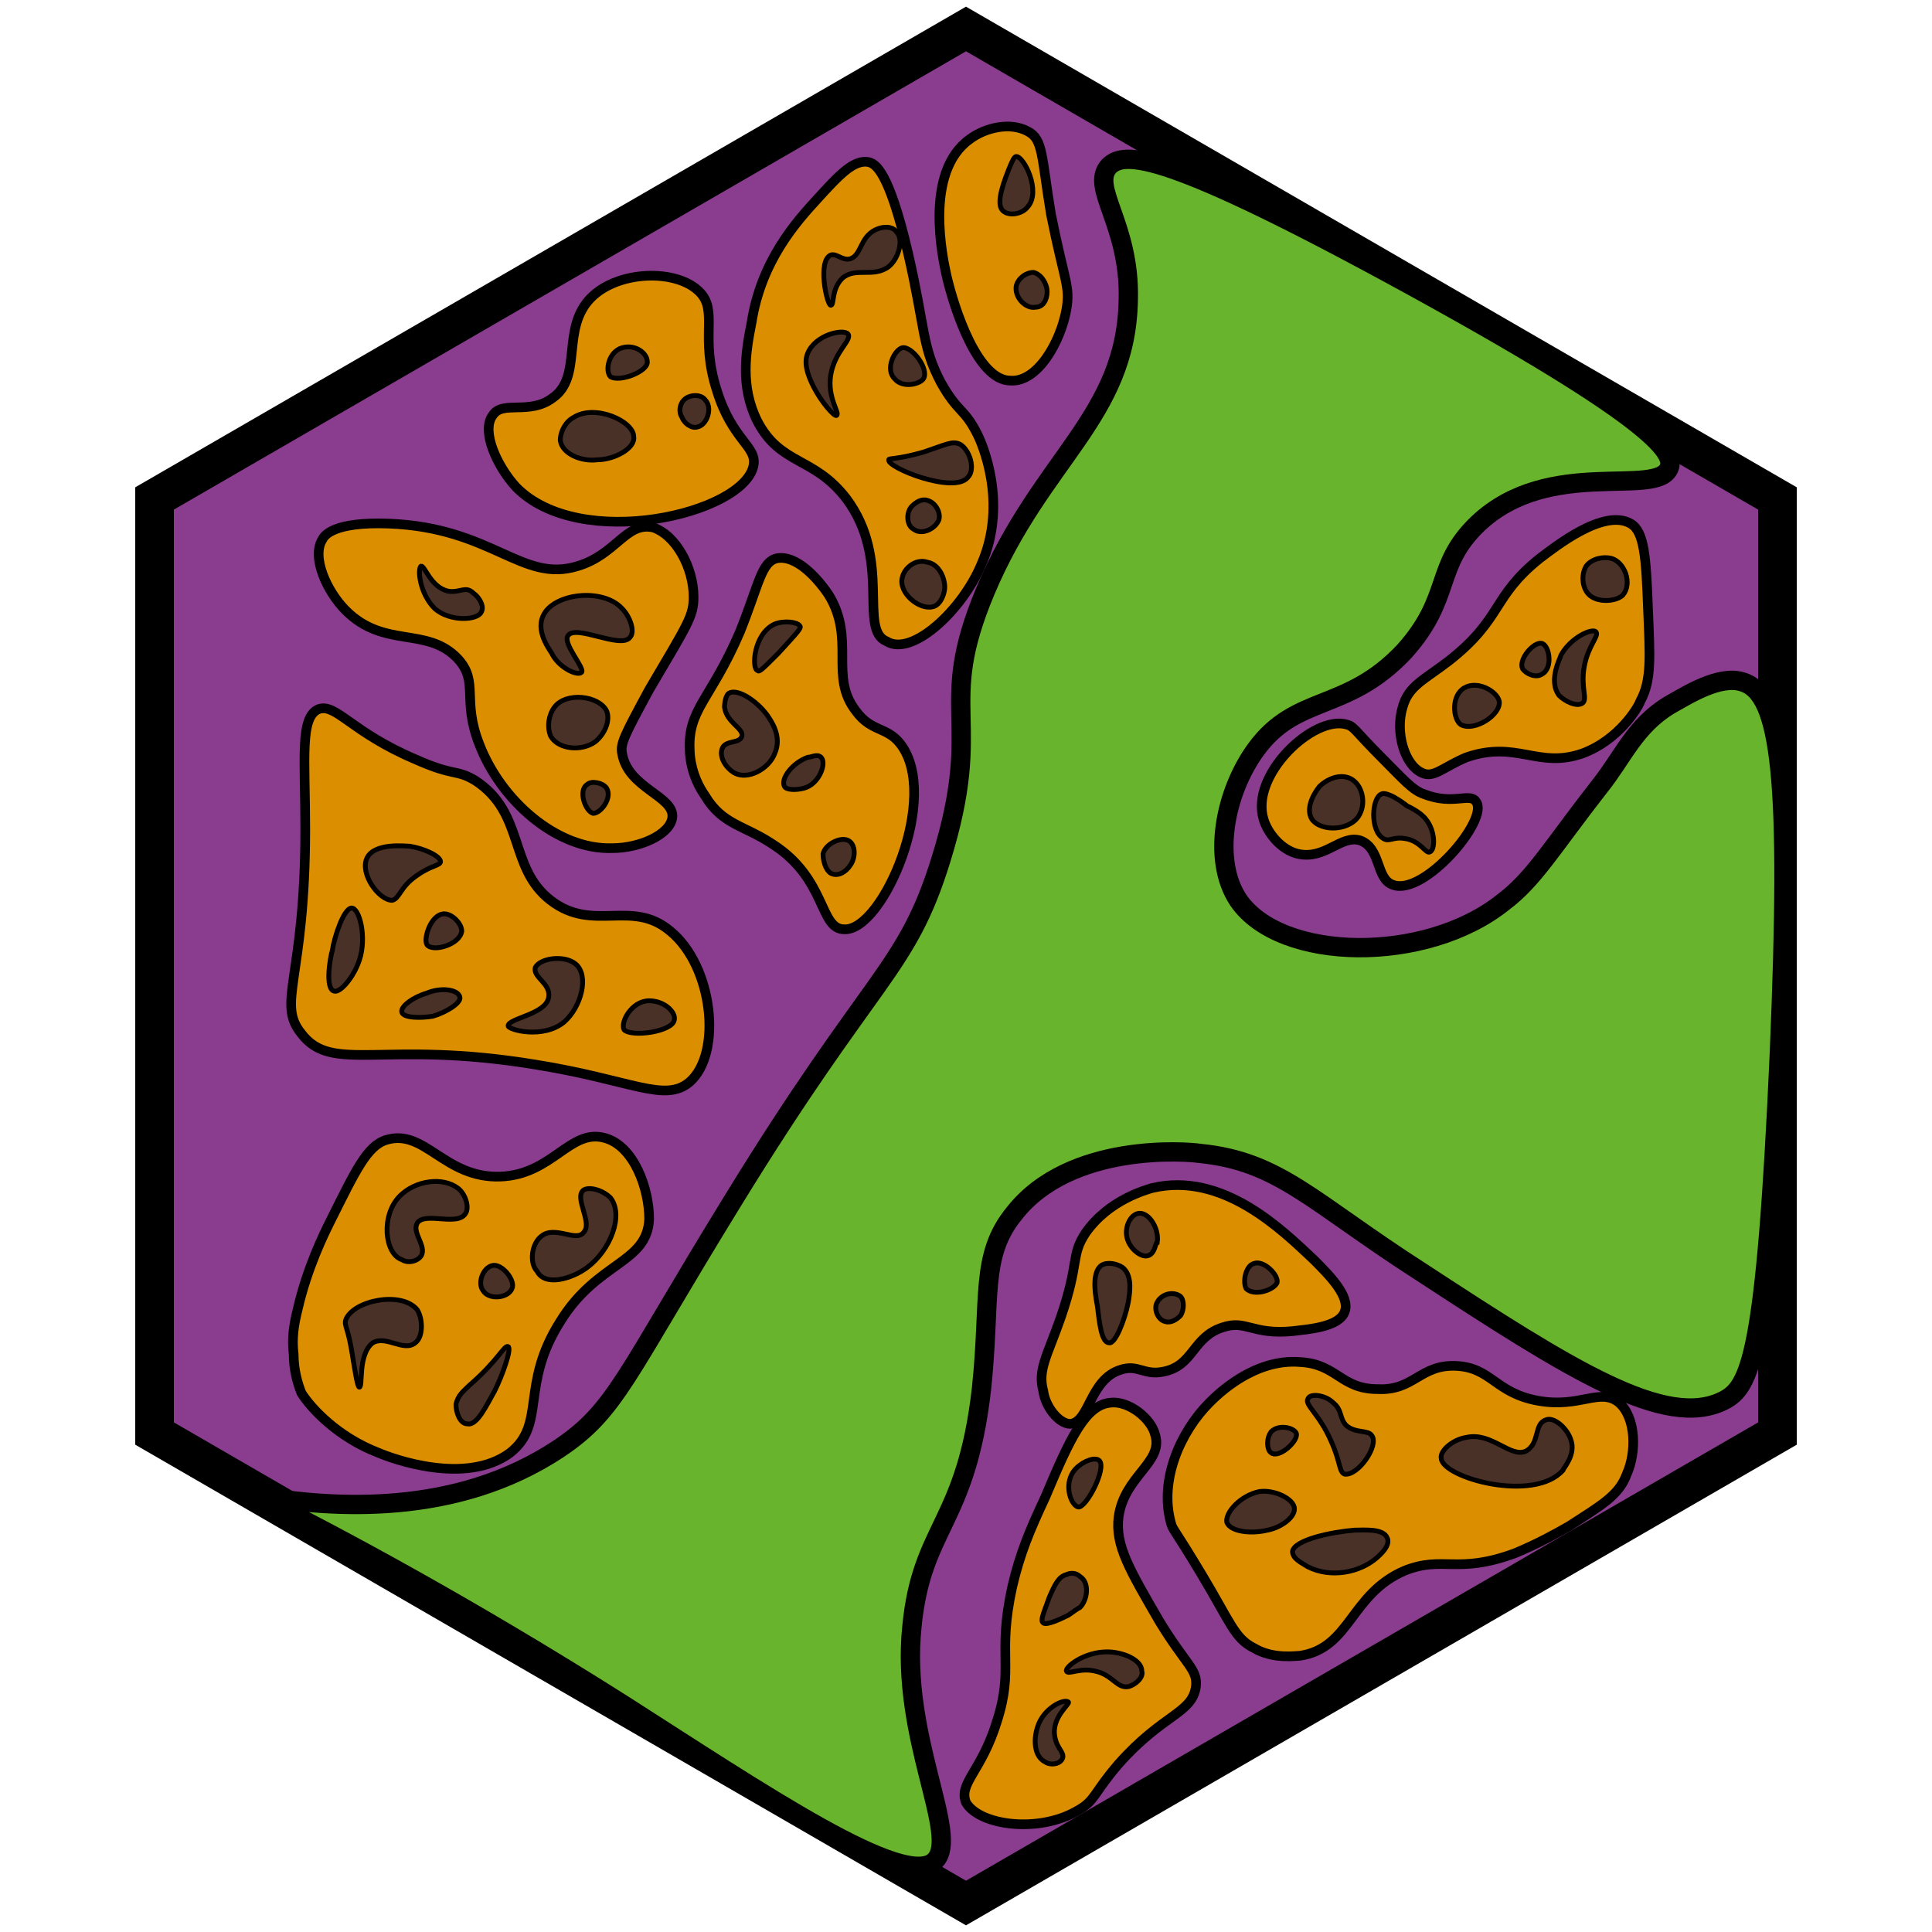
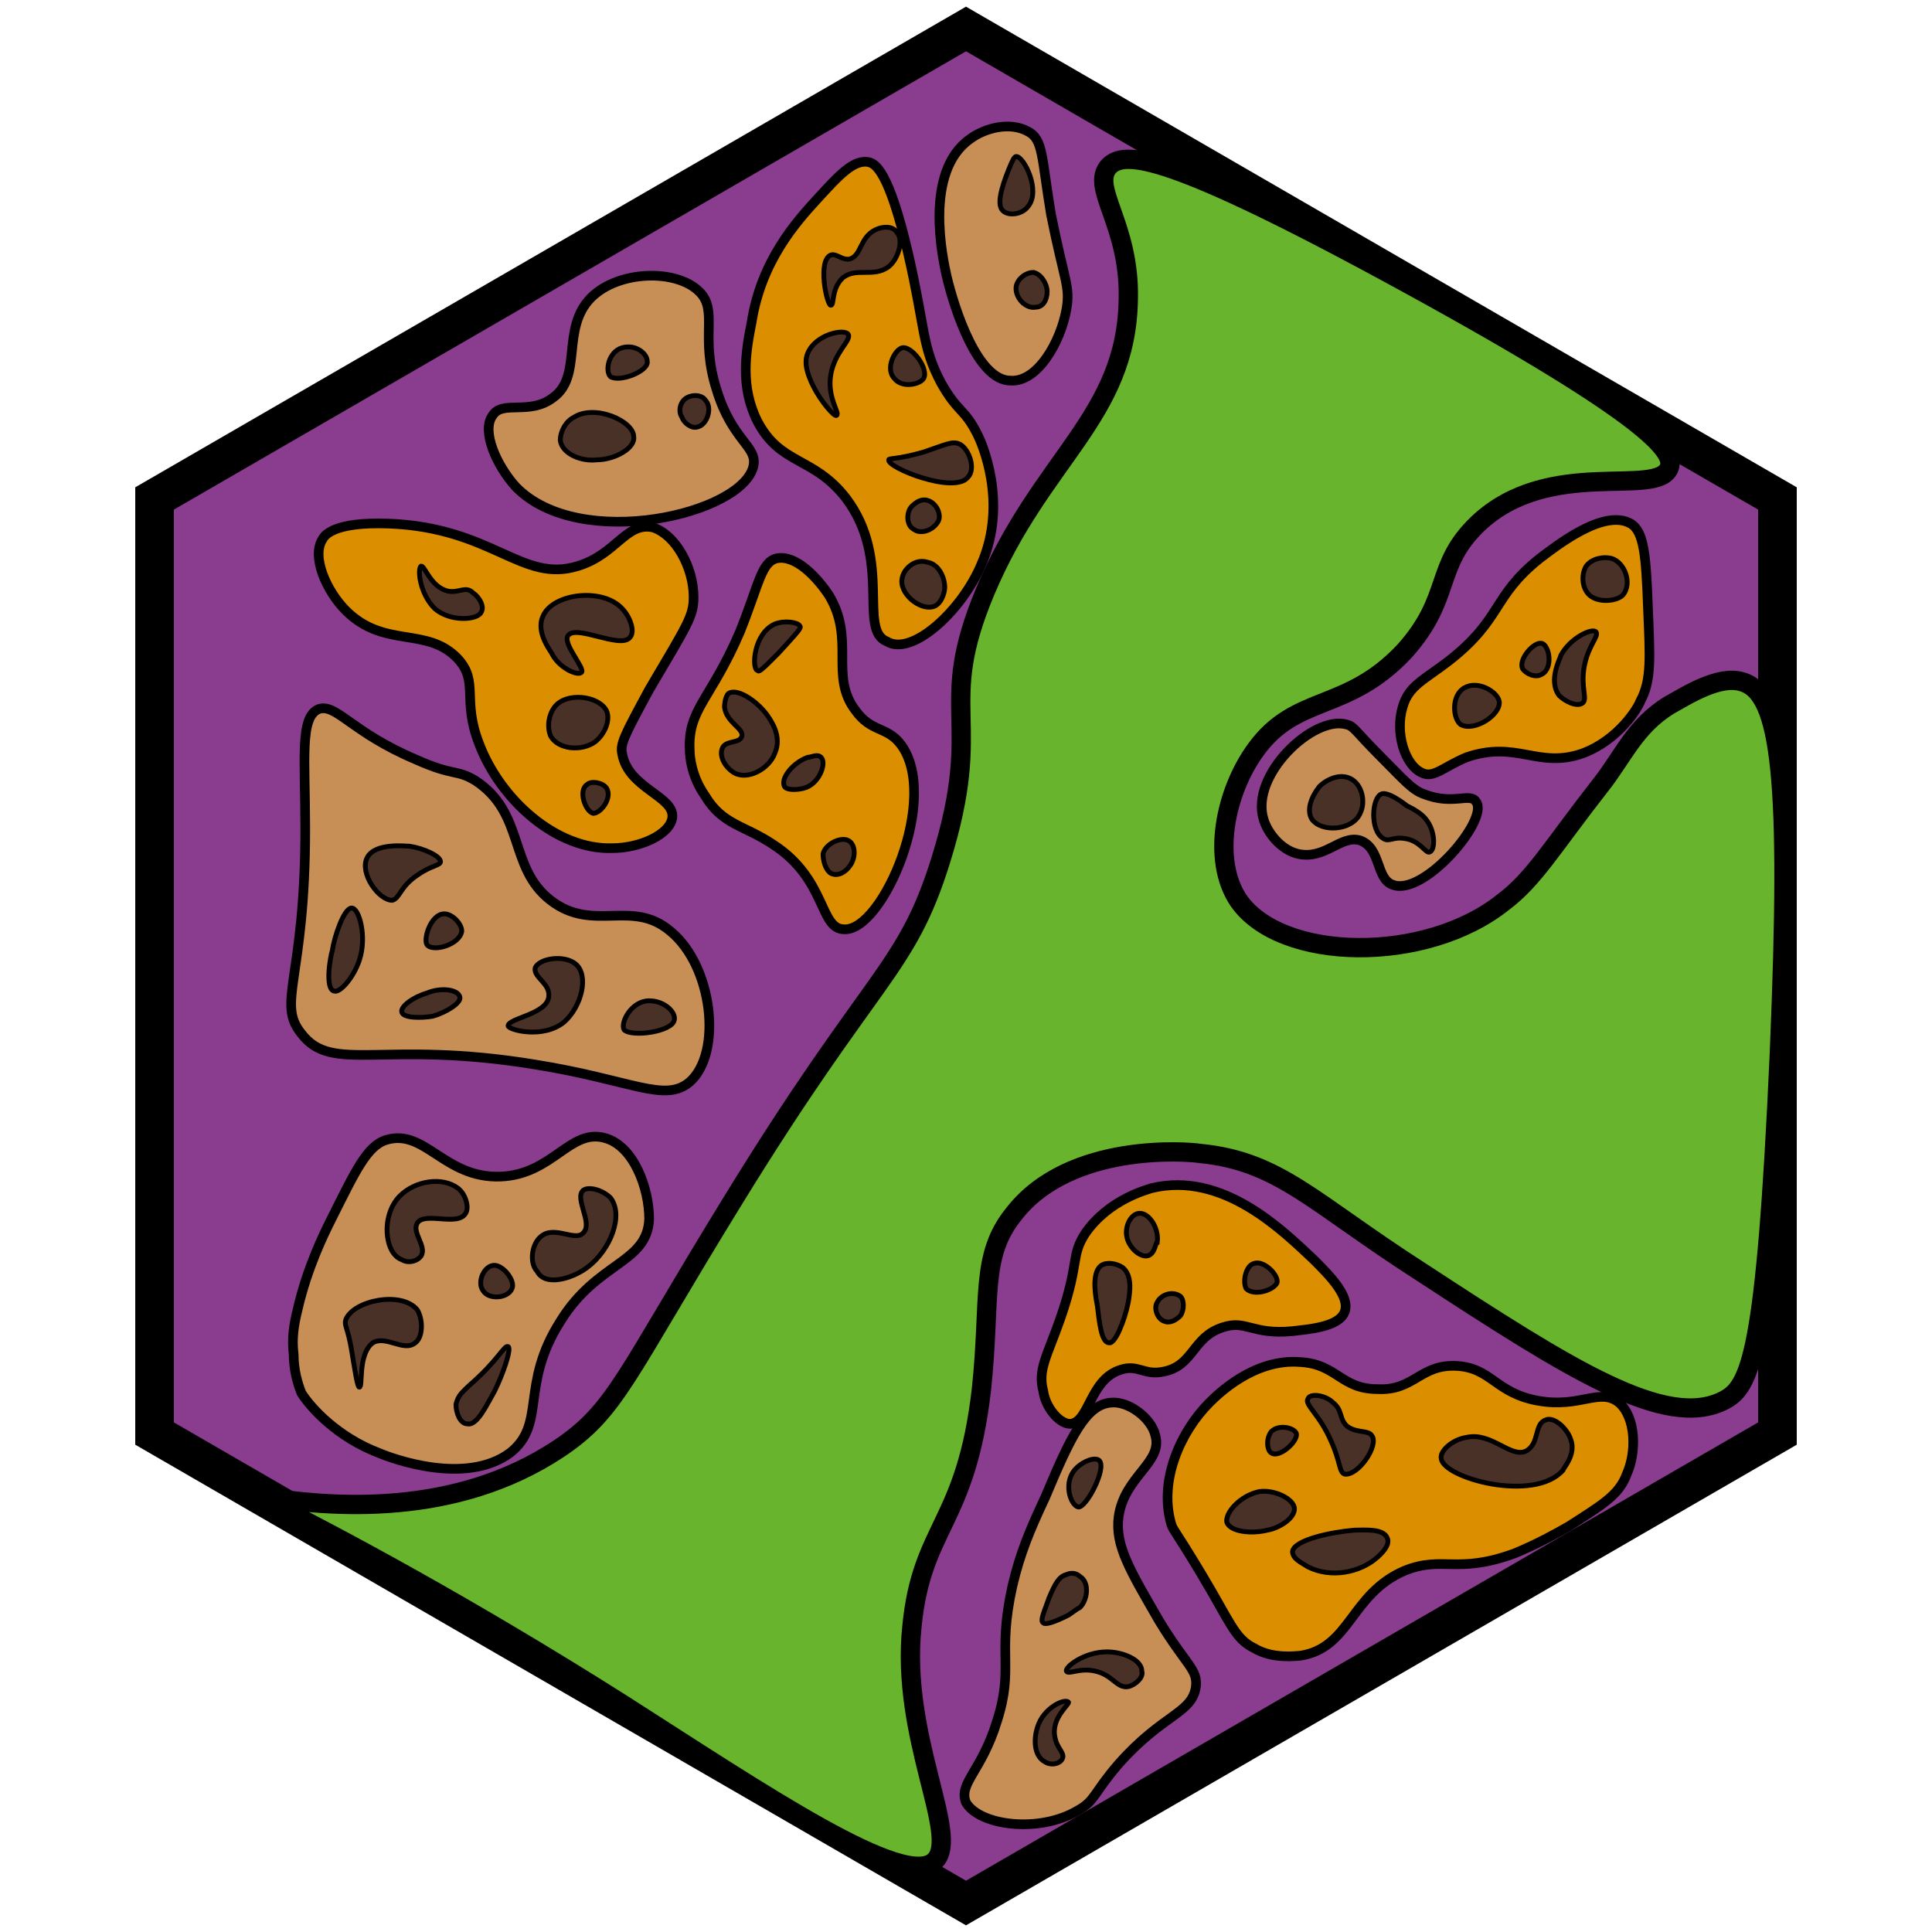
<svg xmlns="http://www.w3.org/2000/svg" version="1.1" id="Ebene_2_00000181767789207931491830000011781428836639403449_" x="0px" y="0px" viewBox="0 0 100 100" style="enable-background:new 0 0 100 100;" xml:space="preserve">
-   <style type="text/css">	.st0{fill:#8A3C8F;stroke:#000000;stroke-width:2;stroke-miterlimit:10;}	.st1{fill:#69B42D;stroke:#000000;stroke-miterlimit:10;}	.st2{fill:#DB8F00;stroke:#000000;stroke-width:0.5;stroke-miterlimit:10;}	.st3{fill:#DB8F00;stroke:#000000;stroke-width:0.5;stroke-miterlimit:10;}	.st4{fill:#493127;stroke:#000000;stroke-width:0.25;stroke-miterlimit:10;}	.st5{fill:#493127;stroke:#000000;stroke-width:0.25;stroke-miterlimit:10;}	.st6{fill:none;stroke:#000000;stroke-width:0.25;stroke-miterlimit:10;}</style>
+   <style type="text/css">	.st0{fill:#8A3C8F;stroke:#000000;stroke-width:2;stroke-miterlimit:10;}	.st1{fill:#69B42D;stroke:#000000;stroke-miterlimit:10;}	.st2{fill:#C78F55;stroke:#000000;stroke-width:0.5;stroke-miterlimit:10;}	.st3{fill:#DB8F00;stroke:#000000;stroke-width:0.5;stroke-miterlimit:10;}	.st4{fill:#493127;stroke:#000000;stroke-width:0.25;stroke-miterlimit:10;}	.st5{fill:#493127;stroke:#000000;stroke-width:0.25;stroke-miterlimit:10;}	.st6{fill:none;stroke:#000000;stroke-width:0.25;stroke-miterlimit:10;}</style>
  <polygon class="st0" points="92,25.8 50,1.5 8,25.8 8,74.2 50,98.5 92,74.2 " />
  <path class="st1" d="M32.2,88.2c7.2,4.6,14.7,9.7,16.2,8.1c1.3-1.3-1.8-6.4-1.2-12.1c0.5-5.2,2.8-5.3,3.6-12.3 c0.5-4.7-0.1-6.9,1.7-9.1c2.9-3.7,9-3.2,9.6-3.1c4.1,0.4,5.8,2.5,11.4,6.1c7.8,5.1,12.7,8.2,15.7,6.7c1.4-0.7,2.2-2.3,2.9-18 c0.6-14.2,0.1-18.6-1.9-19.2c-1.2-0.4-2.9,0.7-3.8,1.2c-1.8,1.1-2.4,2.7-3.6,4.2c-2.5,3.2-3.4,4.8-5,6c-4,3.2-11.5,3.1-13.7-0.1 c-1.4-2.1-0.7-5.6,0.9-7.8c2.1-2.9,4.7-1.9,7.7-5.1c2.5-2.8,1.5-4.4,3.8-6.6c3.7-3.5,9.3-1.3,9.9-2.9c0.3-0.8-0.9-2.6-13.5-9.5 C60.3,7.8,58.2,7.8,57.4,8.6c-1,1.1,1.1,3,1,6.9c-0.1,6.1-4.5,8.2-7.4,15.1c-2.6,6.2,0,6.5-2.3,13.9c-1.8,5.8-3.5,5.8-10.8,17.7 c-5.6,9.1-6,10.8-9,12.8c-5.3,3.5-11.6,3.1-15.7,2.4C17.6,79.6,24.3,83.2,32.2,88.2z" />
  <path class="st2" d="M19.6,75.2c0.7,0.3,4.5,1.7,6.8,0c1.9-1.5,0.5-3.5,2.6-6.8c1.9-3.1,4.5-3,4.6-5.3c0-1.6-0.8-3.8-2.3-4.2 c-1.8-0.5-2.7,1.9-5.4,2c-2.9,0.1-3.9-2.5-5.9-1.9c-1,0.3-1.6,1.6-2.9,4.2c-0.3,0.6-1.2,2.4-1.7,4.6c-0.2,0.8-0.3,1.5-0.2,2.3 c0,0.8,0.2,1.5,0.4,2C16.1,72.9,17.5,74.4,19.6,75.2z" />
  <path class="st2" d="M27.7,55.1c5,0.8,6.7,2,8,0.9c1.7-1.5,1.2-6-1-7.8c-2-1.7-4,0.1-6.2-1.6c-2.2-1.7-1.3-4.5-3.9-6.2 c-1-0.6-1.1-0.2-3.1-1.1c-3.3-1.4-4.1-2.9-5-2.6c-1,0.4-0.7,2.6-0.7,6.2c0,7.8-1.5,9-0.2,10.6C17.2,55.6,19.8,53.8,27.7,55.1z" />
  <path class="st3" d="M23.7,34.1c1.1,1.2,0.2,2.1,1.1,4.4c1.1,2.9,4,5.5,6.9,5.4c1.4,0,3-0.7,3.1-1.6c0.1-1.1-2.3-1.5-2.6-3.3 c-0.1-0.5,0.1-0.9,1.4-3.3c2-3.4,2.3-3.8,2.3-4.8c0-1.5-0.9-3.2-2.1-3.6c-1.4-0.3-1.9,1.4-3.9,2c-2.9,0.9-4.4-2-9.8-2.2 c-2.8-0.1-3.3,0.6-3.4,0.8c-0.6,0.9,0.2,2.7,1.2,3.7C19.9,33.6,22.1,32.4,23.7,34.1z" />
  <path class="st3" d="M40,43.7c2.8,1.8,2.4,4.4,3.7,4.4c2,0.1,5-6.9,2.9-9.6c-0.7-0.9-1.5-0.6-2.3-1.7c-1.4-1.8,0-3.7-1.4-6 c-0.6-0.9-1.7-2.1-2.7-1.9c-0.8,0.2-0.9,1.3-1.9,3.8c-1.5,3.5-2.7,4-2.6,6.1c0,0.4,0.1,1.4,0.8,2.4C37.4,42.7,38.5,42.7,40,43.7z" />
  <path class="st2" d="M39,24.1c0.2-1-1.1-1.3-1.9-3.9c-0.9-2.8,0.1-4.1-0.9-5.1C35,13.9,32,14,30.6,15.4c-1.6,1.6-0.4,4.1-2,5.2 c-1.2,0.9-2.6,0.1-3.1,0.9c-0.6,0.8,0.2,2.6,1.2,3.7C30,28.6,38.5,26.6,39,24.1z" />
  <path class="st3" d="M50.8,29.2c1.4-3.2,0-6.3-0.2-6.7c-0.7-1.4-1-1.1-1.9-2.7c-1-1.9-0.8-2.8-1.7-6.7c-1-4.3-1.7-4.6-2-4.7 c-0.8-0.2-1.6,0.7-2.7,1.9c-1.1,1.2-2.9,3.2-3.4,6.4c-0.3,1.5-0.6,3.3,0.3,5.1c1.2,2.3,2.9,1.8,4.6,4c2.4,3.2,0.6,6.8,2.1,7.4 C47.2,34,49.8,31.6,50.8,29.2z" />
  <path class="st2" d="M55.2,16c0.2-1.2-0.1-1.4-0.8-4.9c-0.5-3-0.4-3.9-1.2-4.3c-0.9-0.5-2.2-0.2-3,0.4c-2.4,1.7-1.4,6.2-1.2,7.1 c0.4,1.7,1.6,5.4,3.3,5.4C53.7,19.8,54.9,17.7,55.2,16z" />
  <path class="st2" d="M70.4,43.5c1.1,0.4,0.8,2,1.7,2.3c1.6,0.6,5-3.4,4.3-4.3c-0.3-0.5-1.2,0.2-2.7-0.4c-0.6-0.2-1.1-0.8-2.2-1.9 c-1.4-1.4-1.4-1.6-1.8-1.7c-1.7-0.5-5,2.6-4.3,4.9c0.2,0.7,0.9,1.6,1.8,1.8C68.6,44.5,69.4,43.2,70.4,43.5z" />
  <path class="st3" d="M73.6,40c0.6,0.3,1.1-0.3,2.3-0.8c2.6-0.9,3.7,0.6,6-0.2c1.9-0.7,2.9-2.4,3-2.7c0.6-1.1,0.5-2.3,0.4-4.8 c-0.1-2.7-0.2-4-0.9-4.4c-1.4-0.8-3.9,1.2-4.7,1.8c-2.5,2-1.9,3.1-4.7,5.3c-1.3,1-2.1,1.3-2.4,2.4C72.2,37.9,72.7,39.6,73.6,40z" />
  <path class="st3" d="M55.4,73.7c1-0.1,1-2.3,2.6-2.8c0.9-0.3,1.2,0.3,2.2,0.1c1.6-0.3,1.5-1.8,3.1-2.3c1.2-0.4,1.5,0.4,3.6,0.2 c0.8-0.1,2.4-0.2,2.7-1c0.3-0.8-0.8-1.9-1.6-2.7c-1.6-1.5-4.7-4.6-8.4-3.7c-0.3,0.1-2.2,0.6-3.4,2.3c-0.8,1.2-0.3,1.5-1.3,4.4 c-0.7,2-1.2,2.7-0.9,3.8C54.1,72.8,54.8,73.7,55.4,73.7z" />
  <path class="st2" d="M55.8,93.7c0.9-0.5,0.8-0.9,2.1-2.4c2.3-2.6,3.8-2.6,4-4c0.1-0.9-0.5-1.1-1.9-3.4c-1.5-2.6-2.3-3.9-2.1-5.4 c0.3-2.1,2.3-2.8,1.9-4.2c-0.2-0.9-1.4-1.8-2.3-1.7c-1.3,0.1-2.1,1.8-3.4,4.9c-0.8,1.7-1.3,2.9-1.7,4.6c-0.8,3.6,0.1,4.2-0.8,7 c-0.8,2.6-2,3.2-1.6,4.2C50.7,94.5,53.8,94.9,55.8,93.7z" />
  <path class="st3" d="M67.3,85.7c2.6-0.4,2.6-3.2,5.4-4.4c2-0.8,2.7,0.2,5.7-0.9c1.2-0.5,2.1-1,2.8-1.4c1.7-1.1,2.6-1.6,3-2.7 c0.5-1.1,0.5-2.9-0.4-3.7c-1-0.8-2,0.3-4.2-0.1c-2.2-0.4-2.4-1.7-4.2-1.8c-1.9-0.1-2.2,1.3-4.1,1.2c-1.9,0-2.1-1.3-4-1.4 c-2.4-0.2-4.3,1.7-4.7,2.1c-1.5,1.5-2.6,4-2,6.2c0.1,0.4,0.1,0.2,1.6,2.7c1.5,2.5,1.7,3.3,2.7,3.8C65.9,85.9,67.1,85.7,67.3,85.7z" />
  <path class="st4" d="M19.3,69.5c0.7-0.4,1.6,0.5,2.2,0c0.4-0.3,0.4-1.2,0.1-1.7c-0.8-1-3.3-0.5-3.7,0.5c-0.1,0.3,0.1,0.4,0.3,1.6 c0.2,1.2,0.3,1.9,0.4,1.9C18.8,71.8,18.5,70.1,19.3,69.5z" />
  <path class="st4" d="M25.6,72c0.4-0.8,0.9-2.2,0.7-2.3c-0.2-0.1-0.5,0.7-2,2c-0.3,0.3-0.6,0.5-0.7,1c0,0.4,0.2,1,0.6,1 C24.7,73.8,25.2,72.7,25.6,72z" />
  <path class="st4" d="M20.7,61.9c0.8-0.8,2.2-1,3-0.4c0.4,0.3,0.6,1,0.4,1.3c-0.4,0.7-2.1-0.1-2.5,0.5c-0.3,0.5,0.5,1.2,0.2,1.7 c-0.2,0.3-0.7,0.4-1,0.2C19.9,64.9,19.7,62.9,20.7,61.9z" />
  <path class="st4" d="M26.5,66.7c0.2-0.4-0.5-1.3-1-1.2c-0.5,0.1-0.8,0.9-0.5,1.3C25.3,67.3,26.3,67.2,26.5,66.7z" />
  <path class="st4" d="M30.4,65.6c1.2-0.9,1.9-2.7,1.2-3.6c-0.4-0.4-1.1-0.6-1.4-0.4c-0.5,0.4,0.5,1.7,0,2.2c-0.4,0.5-1.5-0.4-2.2,0.2 c-0.5,0.4-0.6,1.4-0.2,1.8C28.2,66.6,29.6,66.2,30.4,65.6z" />
  <path class="st4" d="M17.2,49.2c0.1-0.7,0.6-2.2,1-2.2c0.4,0,0.8,1.5,0.4,2.7c-0.3,0.9-1,1.7-1.3,1.6C16.8,51.2,17.1,49.5,17.2,49.2 z" />
  <path class="st4" d="M23,47.3c0.4,0,0.9,0.5,0.9,0.9c-0.1,0.7-1.5,1.1-1.8,0.7C21.9,48.6,22.3,47.3,23,47.3z" />
  <path class="st4" d="M19,44.4c0.4-0.8,2-0.6,2.2-0.6c0.7,0.1,1.6,0.5,1.6,0.8c0,0.2-0.5,0.2-1.2,0.7c-0.9,0.6-0.9,1.2-1.3,1.3 C19.6,46.6,18.6,45.2,19,44.4z" />
  <path class="st4" d="M23.8,51.6c0.1,0.3-0.7,0.8-1.4,1c-0.6,0.1-1.5,0.1-1.6-0.2s0.6-0.8,1.3-1C22.8,51.1,23.7,51.2,23.8,51.6z" />
  <path class="st4" d="M29.2,52.9c0.9-0.8,1.3-2.4,0.6-3c-0.6-0.5-1.9-0.3-2.1,0.2c-0.1,0.5,0.8,0.8,0.7,1.5c-0.1,0.9-2.1,1.1-2.1,1.5 C26.3,53.3,28.1,53.8,29.2,52.9z" />
  <path class="st4" d="M34.9,52.8c0.1-0.4-0.5-1-1.3-1c-0.9,0-1.5,1.1-1.3,1.5C32.7,53.7,34.8,53.4,34.9,52.8z" />
  <path class="st5" d="M23.2,30.6c-0.9-0.2-1.2-1.3-1.4-1.3c-0.2,0.1-0.1,1.4,0.7,2.2c0.8,0.7,2.2,0.6,2.4,0.2c0.2-0.3-0.1-0.8-0.4-1 C24.1,30.3,23.8,30.7,23.2,30.6z" />
  <path class="st5" d="M30.1,34.8c0.2-0.2-1-1.5-0.7-1.9c0.4-0.6,2.7,0.7,3.2,0.1c0.3-0.3,0-1.1-0.4-1.5c-1-1.1-3.6-0.8-4.1,0.4 c-0.4,0.9,0.5,1.9,0.5,2C29,34.6,29.9,35,30.1,34.8z" />
  <path class="st5" d="M28.5,38.1c0.4,0.7,1.6,0.8,2.3,0.3c0.5-0.4,0.8-1.1,0.6-1.6c-0.4-0.8-2.1-1-2.7-0.2 C28.4,37,28.3,37.6,28.5,38.1z" />
  <path class="st5" d="M30.7,42.1c0.4,0,1-0.8,0.7-1.3c-0.2-0.3-0.8-0.4-1-0.2C29.9,40.9,30.3,42,30.7,42.1z" />
  <path class="st4" d="M29,22.8c0.1,0.7,1.1,1.1,1.9,1c0.9,0,2-0.6,1.9-1.2c0-0.8-2-1.7-3.1-1C29.3,21.8,29,22.3,29,22.8z" />
  <path class="st4" d="M35.3,21.6c0.1,0.3,0.5,0.6,0.8,0.5c0.5-0.1,0.8-1,0.4-1.4c-0.2-0.3-0.8-0.3-1.1,0 C35.2,20.9,35.1,21.3,35.3,21.6z" />
  <path class="st4" d="M33.5,18.7c0-0.4-0.6-0.9-1.3-0.7c-0.7,0.2-0.9,1.2-0.6,1.5C32.1,19.8,33.6,19.2,33.5,18.7z" />
  <path class="st5" d="M37.4,38.7c-0.2,0.4,0.1,1,0.6,1.3c0.7,0.4,1.8-0.2,2.1-1c0.4-0.9-0.2-1.7-0.4-2c-0.6-0.8-1.6-1.4-2-1.1 c-0.2,0.2-0.2,0.7-0.2,0.7c0.1,0.8,1,1.1,0.9,1.5C38.3,38.5,37.6,38.3,37.4,38.7z" />
  <path class="st5" d="M40.6,40.7c-0.2-0.4,0.4-1.2,1.2-1.5c0.2,0,0.5-0.2,0.7,0c0.3,0.3-0.1,1.4-0.9,1.6 C41.2,40.9,40.7,40.9,40.6,40.7z" />
  <path class="st5" d="M43,45.2c0.4,0.2,0.8-0.1,1-0.4c0.3-0.4,0.3-1.1-0.1-1.3c-0.4-0.2-1.2,0.2-1.3,0.7C42.6,44.5,42.7,45,43,45.2z" />
  <path class="st5" d="M40.3,33.8c1-1.1,1.2-1.3,1.1-1.4c-0.1-0.2-0.8-0.3-1.3-0.1c-1.1,0.5-1.2,2.3-0.9,2.4 C39.3,34.8,39.4,34.7,40.3,33.8z" />
  <path class="st5" d="M43.3,21.5c0.2-0.1-0.5-0.9-0.3-2.1c0.2-1.2,1.1-1.8,0.9-2.1c-0.2-0.3-1.7,0-2.1,1c-0.2,0.5,0,1.1,0.3,1.7 C42.5,20.8,43.2,21.6,43.3,21.5z" />
  <path class="st6" d="M45.6,23.3" />
  <path class="st5" d="M50.1,24.7c0.4-0.4,0.1-1.4-0.4-1.7c-0.4-0.2-0.7,0-1.9,0.4c-1.4,0.4-1.8,0.3-1.8,0.4 C45.9,24.2,49.4,25.6,50.1,24.7z" />
  <path class="st5" d="M47.3,27.4c0.4,0.3,1.1,0,1.3-0.5c0.1-0.4-0.2-0.9-0.6-1c-0.3-0.1-0.6,0.1-0.8,0.3 C46.9,26.5,46.9,27.2,47.3,27.4z" />
  <path class="st5" d="M46.7,29.9c-0.2,0.8,0.9,1.7,1.6,1.5c0.4-0.1,0.6-0.7,0.6-1c0-0.5-0.3-1.2-0.9-1.3 C47.4,28.9,46.8,29.4,46.7,29.9z" />
  <path class="st5" d="M47.8,19.6c0.3-0.5-0.6-1.7-1.1-1.6c-0.4,0.1-0.9,1.1-0.4,1.6C46.7,20.1,47.6,19.9,47.8,19.6z" />
  <path class="st5" d="M43,13.2c0.3-0.1,0.6,0.3,1,0.2c0.6-0.2,0.5-1.1,1.3-1.5c0.4-0.2,0.9-0.2,1.1,0.1c0.4,0.4,0.1,1.4-0.4,1.8 c-0.8,0.6-1.7,0-2.4,0.6C43,15,43.2,15.8,43,15.8C42.8,15.8,42.3,13.5,43,13.2z" />
  <path class="st4" d="M54.2,15.1c0-0.4-0.3-0.9-0.7-1c-0.4,0-0.8,0.3-0.9,0.7c-0.1,0.6,0.5,1.2,1,1.1C54,15.9,54.2,15.5,54.2,15.1z" />
  <path class="st4" d="M53.2,10.7c0.7-0.8-0.2-2.6-0.6-2.6c-0.1,0-0.2,0.2-0.4,0.7c-0.4,1-0.6,1.8-0.3,2.1 C52.2,11.2,52.9,11.1,53.2,10.7z" />
  <path class="st4" d="M70.4,42.1c0.3-0.6,0.1-1.5-0.5-1.8c-0.6-0.3-1.3,0.1-1.6,0.4c-0.4,0.5-0.7,1.2-0.4,1.7 C68.4,43.1,70,43,70.4,42.1z" />
  <path class="st4" d="M72.7,43.4c0.8,0.1,1.1,0.8,1.3,0.7c0.3-0.1,0.3-1.1-0.2-1.7c-0.3-0.4-1-0.7-1-0.7l0,0c0.4,0.3-0.9-0.8-1.3-0.6 c-0.5,0.2-0.6,1.9,0.1,2.3C71.9,43.6,72.1,43.3,72.7,43.4z" />
  <path class="st5" d="M77.6,36.3c-0.1-0.5-1.1-1.1-1.8-0.7c-0.7,0.4-0.6,1.6-0.2,1.9C76.3,37.9,77.7,37,77.6,36.3z" />
  <path class="st5" d="M79.8,33.3c-0.4-0.1-1.2,0.8-1,1.3c0.2,0.3,0.7,0.5,1,0.3C80.4,34.6,80.2,33.4,79.8,33.3z" />
  <path class="st5" d="M81.9,36.4c0.3-0.2-0.1-0.8,0.1-1.9c0.2-1.1,0.8-1.6,0.6-1.8c-0.2-0.2-1.3,0.3-1.8,1.2c0,0.1-0.7,1.3-0.1,2.1 C81,36.3,81.6,36.6,81.9,36.4z" />
  <path class="st5" d="M84,30.8c0.5-0.6,0.1-1.7-0.6-1.9c-0.4-0.1-1,0-1.3,0.4c-0.3,0.5-0.2,1.3,0.3,1.6C82.9,31.2,83.7,31.1,84,30.8z " />
  <path class="st4" d="M55,91c0.1-0.3-0.3-0.5-0.4-1.1c-0.2-1,0.8-1.7,0.7-1.8c-0.2-0.2-1.3,0.3-1.6,1.3c-0.2,0.6-0.2,1.5,0.4,1.8 C54.4,91.4,54.9,91.3,55,91z" />
  <path class="st4" d="M56.7,86.5c0.9,0.2,1.1,0.9,1.7,0.8c0.4-0.1,0.8-0.5,0.7-0.8c0-0.6-1-1-1.8-1c-1.2,0-2.2,0.8-2.1,1 C55.3,86.7,55.9,86.3,56.7,86.5z" />
  <path class="st4" d="M55.9,83.2c0.4-0.4,0.5-1.3,0-1.6c-0.2-0.2-0.5-0.2-0.7-0.1c-0.4,0.1-0.6,0.5-0.9,1.2c-0.2,0.6-0.5,1.2-0.3,1.3 c0.1,0.1,0.5,0,1.3-0.4C55.6,83.4,55.7,83.3,55.9,83.2z" />
  <path class="st4" d="M56.9,75.6c-0.2-0.2-0.8,0-1.2,0.4c-0.7,0.7-0.3,1.9,0.1,2C56.2,78.1,57.3,76,56.9,75.6z" />
  <path class="st5" d="M65.2,77.2c0.8-0.1,1.8,0.4,1.8,0.9c0,0.5-0.8,1-1.4,1.1c-0.8,0.2-1.9,0.1-2.1-0.4 C63.4,78.3,64.2,77.4,65.2,77.2z" />
  <path class="st5" d="M70.1,79.2c0.5,0,1.5-0.1,1.7,0.4c0.2,0.4-0.4,0.9-0.5,1c-0.9,0.8-2.4,1.1-3.6,0.5c-0.3-0.2-0.8-0.4-0.8-0.8 C67,79.7,68.9,79.3,70.1,79.2z" />
  <path class="st5" d="M71,74.3c-0.2-0.3-0.8-0.1-1.3-0.5c-0.4-0.4-0.2-0.8-0.7-1.2c-0.4-0.4-1.2-0.5-1.3-0.2 c-0.2,0.3,0.6,0.8,1.2,2.2c0.5,1.1,0.4,1.6,0.7,1.7C70.3,76.4,71.4,74.8,71,74.3z" />
  <path class="st5" d="M67.1,74.2c-0.1-0.3-0.9-0.5-1.3-0.1c-0.3,0.4-0.2,1,0,1.1C66.2,75.5,67.2,74.6,67.1,74.2z" />
  <path class="st5" d="M80.9,76.1c0-0.1,0.7-0.8,0.4-1.6c-0.2-0.6-0.9-1.2-1.3-1c-0.6,0.2-0.3,1.2-1,1.6c-0.8,0.4-1.8-1-3.1-0.7 c-0.7,0.1-1.4,0.7-1.3,1.1C74.7,76.5,79.4,77.8,80.9,76.1z" />
  <path class="st5" d="M58.4,67.4c0.1-0.6,0.2-1.4-0.3-1.8c-0.3-0.2-0.8-0.3-1.1-0.1c-0.4,0.3-0.4,1.1-0.2,2.1 c0.1,0.8,0.2,1.9,0.6,1.9C57.7,69.6,58.2,68.4,58.4,67.4z" />
  <path class="st5" d="M61.1,68.1c-0.2,0.2-0.5,0.4-0.8,0.3c-0.4-0.1-0.6-0.7-0.4-1c0.2-0.4,0.8-0.6,1.2-0.3 C61.3,67.3,61.3,67.8,61.1,68.1z" />
  <path class="st5" d="M66.1,66.4c0.1-0.4-0.7-1.2-1.2-1c-0.4,0.1-0.6,0.9-0.4,1.3C64.9,67.1,65.9,66.8,66.1,66.4z" />
  <path class="st5" d="M59.4,65c-0.4,0.1-1.1-0.5-1.1-1.2c0-0.5,0.3-1,0.7-1c0.5,0,1,0.8,0.9,1.5C59.8,64.3,59.8,64.9,59.4,65z" />
</svg>
